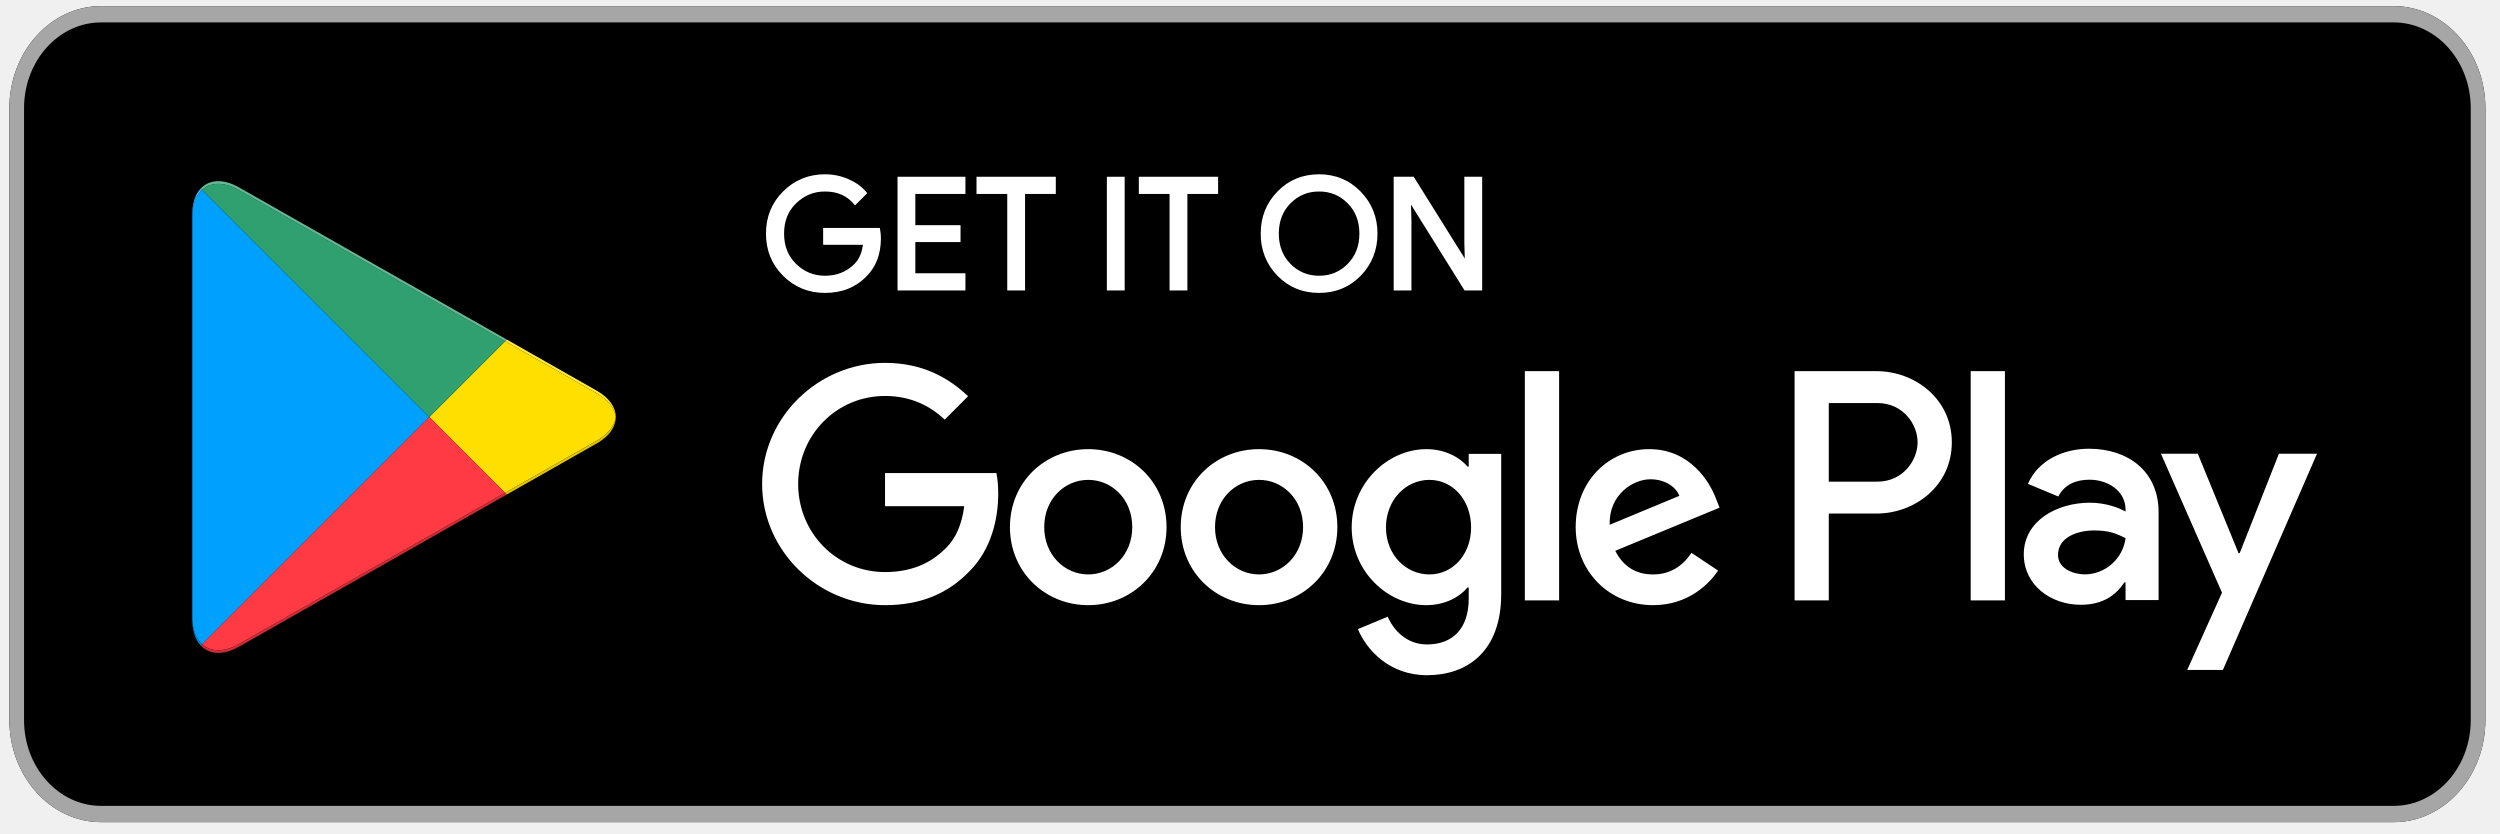
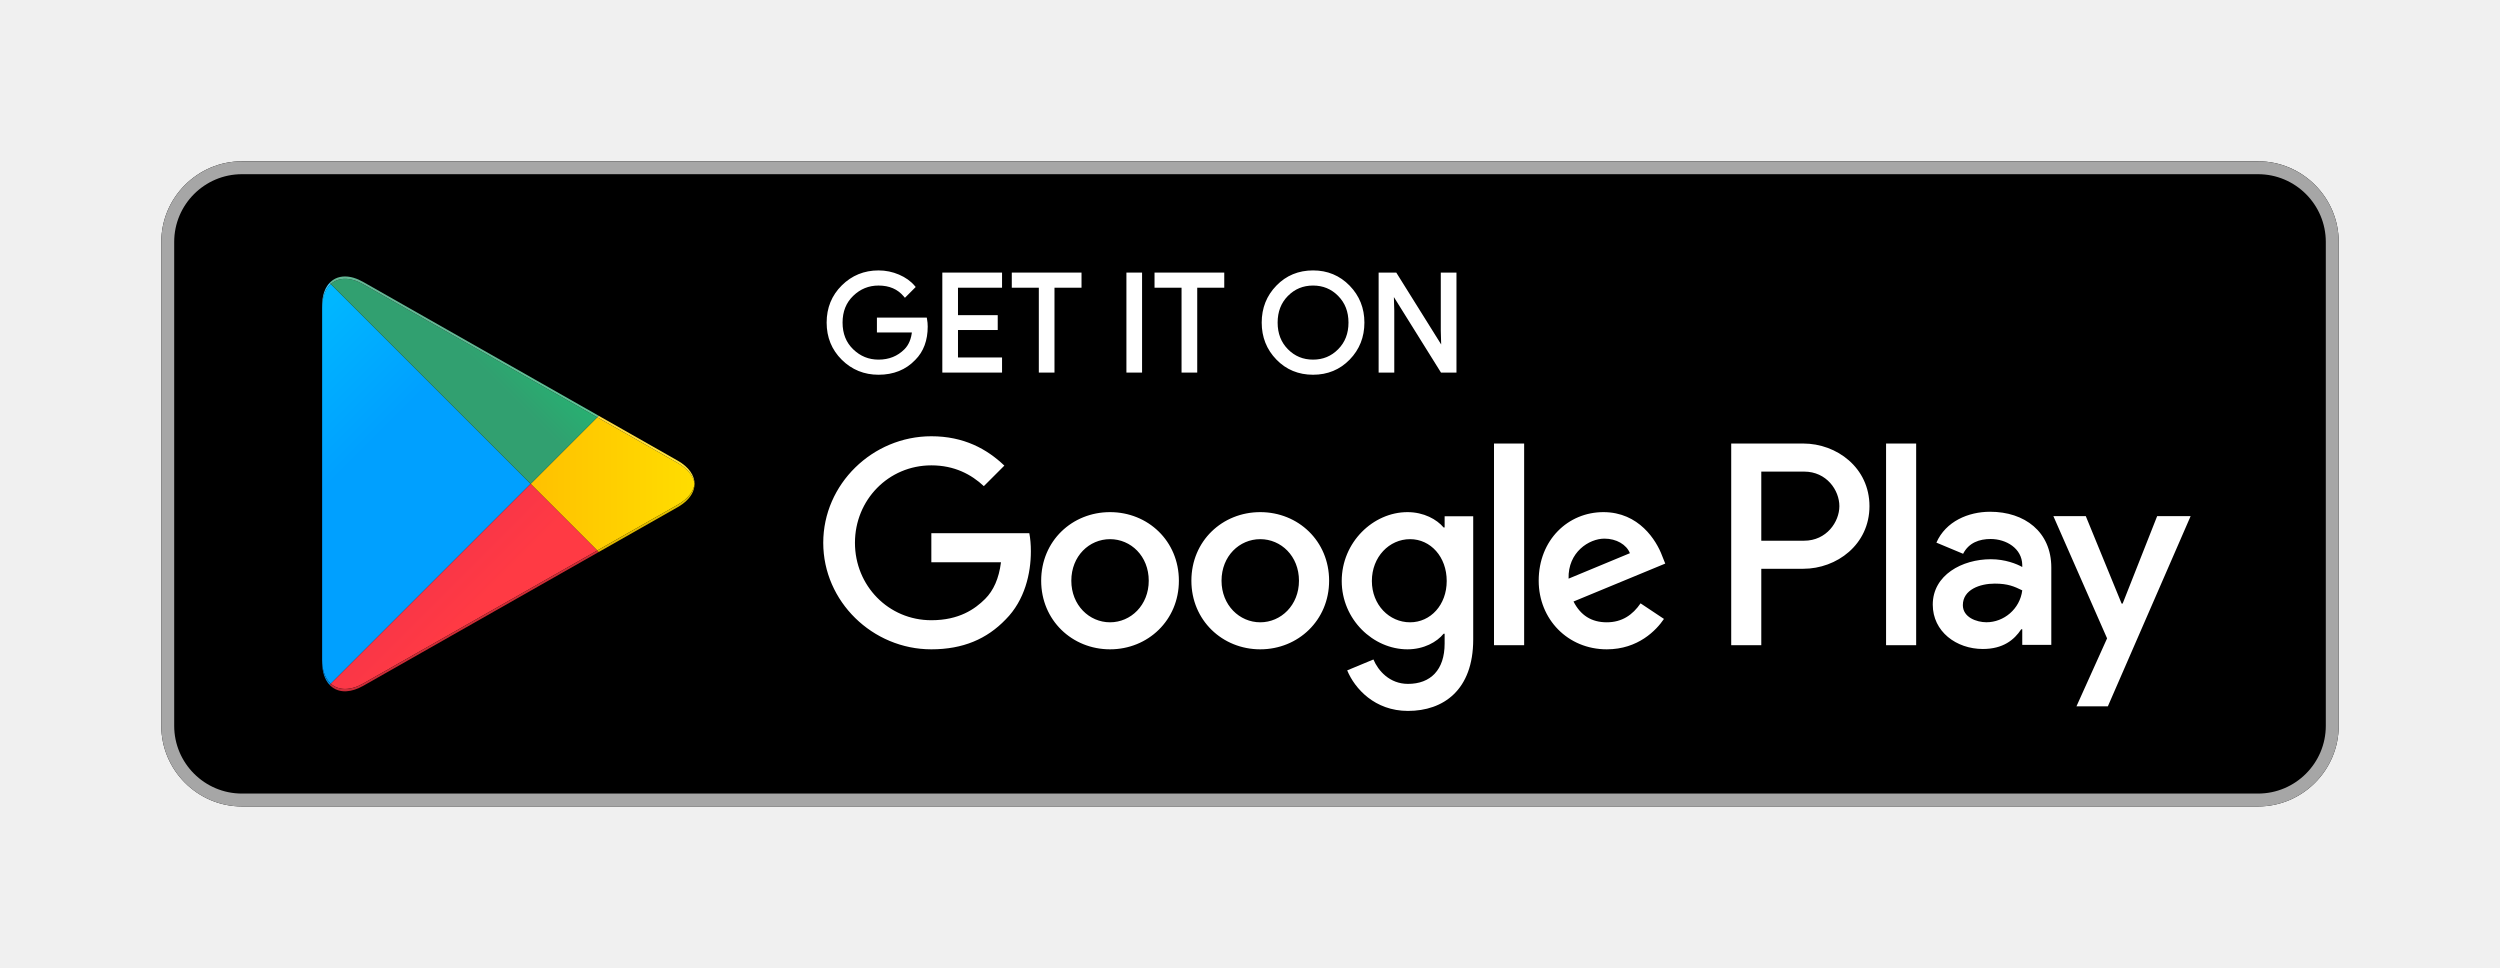
- <svg xmlns="http://www.w3.org/2000/svg" width="100%" height="100%" viewBox="0 0 120 40" version="1.1" xml:space="preserve" style="fill-rule:evenodd;clip-rule:evenodd;stroke-linejoin:round;stroke-miterlimit:2;">
+ <svg xmlns="http://www.w3.org/2000/svg" width="100%" height="100%" viewBox="0 0 155 60" version="1.1" xml:space="preserve" style="fill-rule:evenodd;clip-rule:evenodd;stroke-linejoin:round;stroke-miterlimit:2;">
  <g>
-     <g transform="matrix(1.32054,0,0,1.46891,-19.1358,-9.50023)">
-       <path d="M101.499,33.333L18.165,33.333C16.332,33.333 14.832,31.833 14.832,30L14.832,10C14.832,8.167 16.332,6.667 18.165,6.667L101.499,6.667C103.332,6.667 104.832,8.167 104.832,10L104.832,30C104.832,31.833 103.332,33.333 101.499,33.333Z" style="fill-rule:nonzero;" />
-     </g>
-     <g transform="matrix(1.32054,0,0,1.46891,-19.1358,-9.50023)">
-       <path d="M101.499,6.667L18.165,6.667C16.332,6.667 14.832,8.167 14.832,10L14.832,30.001C14.832,31.833 16.332,33.334 18.165,33.334L101.499,33.334C103.332,33.334 104.832,31.833 104.832,30.001L104.832,10C104.832,8.167 103.332,6.667 101.499,6.667ZM101.499,7.2C103.043,7.2 104.299,8.457 104.299,10L104.299,30.001C104.299,31.544 103.043,32.801 101.499,32.801L18.165,32.801C16.621,32.801 15.365,31.544 15.365,30.001L15.365,10C15.365,8.457 16.621,7.2 18.165,7.2L101.499,7.2Z" style="fill:rgb(166,166,166);fill-rule:nonzero;" />
-     </g>
-     <g transform="matrix(1.32054,0,0,1.32054,-19.1358,-6.39423)">
-       <path d="M46.444,13.496C46.444,14.055 46.279,14.499 45.947,14.831C45.571,15.225 45.081,15.423 44.478,15.423C43.901,15.423 43.409,15.223 43.006,14.823C42.601,14.422 42.4,13.926 42.4,13.333C42.4,12.741 42.601,12.245 43.006,11.845C43.409,11.444 43.901,11.244 44.478,11.244C44.764,11.244 45.039,11.3 45.299,11.412C45.559,11.524 45.768,11.673 45.925,11.859L45.573,12.211C45.308,11.894 44.943,11.736 44.478,11.736C44.057,11.736 43.693,11.884 43.385,12.18C43.078,12.476 42.925,12.861 42.925,13.333C42.925,13.807 43.078,14.191 43.385,14.487C43.693,14.783 44.057,14.931 44.478,14.931C44.925,14.931 45.297,14.783 45.595,14.485C45.789,14.291 45.901,14.021 45.93,13.675L44.478,13.675L44.478,13.194L46.416,13.194C46.435,13.299 46.444,13.399 46.444,13.496Z" style="fill:white;fill-rule:nonzero;" />
-     </g>
-     <g transform="matrix(1.32054,0,0,1.32054,-19.1358,-6.39423)">
-       <path d="M46.511,13.496L46.377,13.496C46.377,14.042 46.217,14.465 45.9,14.784L45.899,14.785L45.899,14.785C45.535,15.166 45.067,15.355 44.478,15.356C43.916,15.355 43.445,15.164 43.053,14.775C42.661,14.386 42.467,13.911 42.467,13.333C42.467,12.756 42.661,12.281 43.053,11.892C43.445,11.503 43.916,11.311 44.478,11.311C44.755,11.311 45.02,11.365 45.273,11.473C45.525,11.582 45.725,11.725 45.873,11.901L45.925,11.859L45.877,11.811L45.526,12.163L45.573,12.211L45.624,12.168C45.347,11.835 44.958,11.668 44.478,11.669C44.041,11.669 43.657,11.825 43.339,12.132C43.018,12.441 42.857,12.847 42.858,13.333C42.857,13.821 43.018,14.227 43.339,14.535C43.657,14.843 44.041,14.999 44.478,14.998C44.939,14.999 45.333,14.842 45.642,14.532C45.849,14.325 45.966,14.037 45.997,13.68L46.003,13.608L44.545,13.608L44.545,13.261L46.416,13.261L46.416,13.194L46.351,13.206C46.369,13.307 46.377,13.403 46.377,13.496L46.511,13.496C46.511,13.395 46.501,13.29 46.481,13.182L46.472,13.127L44.411,13.127L44.411,13.741L45.93,13.741L45.93,13.675L45.864,13.669C45.835,14.004 45.728,14.257 45.548,14.437C45.261,14.723 44.91,14.864 44.478,14.865C44.072,14.864 43.729,14.725 43.432,14.439C43.138,14.155 42.992,13.793 42.991,13.333C42.992,12.875 43.138,12.512 43.432,12.228C43.729,11.943 44.072,11.803 44.478,11.803C44.929,11.803 45.269,11.953 45.522,12.253L45.569,12.309L45.971,11.906L46.015,11.863L45.975,11.816C45.811,11.621 45.593,11.466 45.325,11.351C45.057,11.235 44.773,11.177 44.478,11.177C43.885,11.177 43.373,11.385 42.959,11.797C42.543,12.209 42.333,12.726 42.333,13.333C42.333,13.941 42.543,14.458 42.959,14.87C43.373,15.282 43.885,15.49 44.478,15.489C45.095,15.49 45.607,15.285 45.995,14.877L45.947,14.831L45.995,14.878C46.34,14.533 46.511,14.067 46.511,13.496Z" style="fill:white;fill-rule:nonzero;" />
-     </g>
-     <g transform="matrix(1.32054,0,0,1.32054,-19.1358,-6.39423)">
-       <path d="M49.517,11.825L47.695,11.825L47.695,13.093L49.338,13.093L49.338,13.574L47.695,13.574L47.695,14.842L49.517,14.842L49.517,15.333L47.181,15.333L47.181,11.333L49.517,11.333L49.517,11.825Z" style="fill:white;fill-rule:nonzero;" />
-     </g>
-     <g transform="matrix(1.32054,0,0,1.32054,-19.1358,-6.39423)">
-       <path d="M49.517,11.825L49.517,11.759L47.629,11.759L47.629,13.16L49.271,13.16L49.271,13.507L47.629,13.507L47.629,14.909L49.45,14.909L49.45,15.267L47.248,15.267L47.248,11.4L49.45,11.4L49.45,11.825L49.517,11.825L49.517,11.759L49.517,11.825L49.583,11.825L49.583,11.267L47.115,11.267L47.115,15.4L49.583,15.4L49.583,14.775L47.762,14.775L47.762,13.641L49.405,13.641L49.405,13.027L47.762,13.027L47.762,11.892L49.583,11.892L49.583,11.825L49.517,11.825Z" style="fill:white;fill-rule:nonzero;" />
-     </g>
-     <g transform="matrix(1.32054,0,0,1.32054,-19.1358,-6.39423)">
-       <path d="M51.684,15.333L51.17,15.333L51.17,11.825L50.053,11.825L50.053,11.333L52.801,11.333L52.801,11.825L51.684,11.825L51.684,15.333Z" style="fill:white;fill-rule:nonzero;" />
-     </g>
-     <g transform="matrix(1.32054,0,0,1.32054,-19.1358,-6.39423)">
-       <path d="M51.684,15.333L51.684,15.267L51.237,15.267L51.237,11.759L50.119,11.759L50.119,11.4L52.735,11.4L52.735,11.759L51.617,11.759L51.617,15.333L51.684,15.333L51.684,15.267L51.684,15.333L51.751,15.333L51.751,11.892L52.868,11.892L52.868,11.267L49.986,11.267L49.986,11.892L51.103,11.892L51.103,15.4L51.751,15.4L51.751,15.333L51.684,15.333Z" style="fill:white;fill-rule:nonzero;" />
-     </g>
-     <g transform="matrix(1.32054,0,0,1.32054,-19.1358,-6.39423)">
-       <rect x="54.791" y="11.333" width="0.513" height="4" style="fill:white;" />
-     </g>
-     <g transform="matrix(1.32054,0,0,1.32054,-19.1358,-6.39423)">
-       <path d="M54.791,15.333L54.857,15.333L54.857,11.4L55.237,11.4L55.237,15.267L54.791,15.267L54.791,15.333L54.857,15.333L54.791,15.333L54.791,15.4L55.371,15.4L55.371,11.267L54.724,11.267L54.724,15.4L54.791,15.4L54.791,15.333Z" style="fill:white;fill-rule:nonzero;" />
-     </g>
-     <g transform="matrix(1.32054,0,0,1.32054,-19.1358,-6.39423)">
-       <path d="M57.584,15.333L57.069,15.333L57.069,11.825L55.953,11.825L55.953,11.333L58.701,11.333L58.701,11.825L57.584,11.825L57.584,15.333Z" style="fill:white;fill-rule:nonzero;" />
-     </g>
-     <g transform="matrix(1.32054,0,0,1.32054,-19.1358,-6.39423)">
-       <path d="M57.584,15.333L57.584,15.267L57.136,15.267L57.136,11.759L56.019,11.759L56.019,11.4L58.635,11.4L58.635,11.759L57.517,11.759L57.517,15.333L57.584,15.333L57.584,15.267L57.584,15.333L57.651,15.333L57.651,11.892L58.768,11.892L58.768,11.267L55.886,11.267L55.886,11.892L57.003,11.892L57.003,15.4L57.651,15.4L57.651,15.333L57.584,15.333Z" style="fill:white;fill-rule:nonzero;" />
-     </g>
-     <g transform="matrix(1.32054,0,0,1.32054,-19.1358,-6.39423)">
-       <path d="M61.351,14.482C61.647,14.781 62.009,14.931 62.438,14.931C62.866,14.931 63.229,14.781 63.525,14.482C63.821,14.182 63.969,13.799 63.969,13.333C63.969,12.868 63.821,12.485 63.525,12.185C63.229,11.886 62.866,11.736 62.438,11.736C62.009,11.736 61.647,11.886 61.351,12.185C61.055,12.485 60.907,12.868 60.907,13.333C60.907,13.799 61.055,14.182 61.351,14.482ZM63.905,14.817C63.511,15.221 63.023,15.423 62.438,15.423C61.853,15.423 61.364,15.221 60.972,14.817C60.579,14.413 60.383,13.918 60.383,13.333C60.383,12.749 60.579,12.255 60.972,11.851C61.364,11.446 61.853,11.244 62.438,11.244C63.019,11.244 63.507,11.447 63.902,11.853C64.297,12.259 64.494,12.753 64.494,13.333C64.494,13.918 64.297,14.413 63.905,14.817Z" style="fill:white;fill-rule:nonzero;" />
-     </g>
-     <g transform="matrix(1.32054,0,0,1.32054,-19.1358,-6.39423)">
-       <path d="M61.351,14.482L61.304,14.529C61.611,14.841 61.994,14.999 62.438,14.998C62.882,14.999 63.265,14.841 63.572,14.529C63.881,14.217 64.037,13.813 64.036,13.333C64.037,12.854 63.881,12.451 63.572,12.139C63.265,11.827 62.882,11.669 62.438,11.669C61.994,11.669 61.611,11.827 61.304,12.139C60.995,12.451 60.84,12.854 60.841,13.333C60.84,13.813 60.995,14.217 61.304,14.529L61.351,14.482L61.399,14.435C61.116,14.147 60.975,13.785 60.974,13.333C60.975,12.882 61.116,12.52 61.399,12.232L61.399,12.233C61.684,11.945 62.025,11.803 62.438,11.803C62.851,11.803 63.192,11.945 63.477,12.232L63.477,12.233C63.761,12.52 63.902,12.882 63.903,13.333C63.902,13.785 63.761,14.147 63.477,14.435C63.192,14.723 62.851,14.864 62.438,14.865C62.025,14.864 61.684,14.723 61.399,14.435L61.351,14.482ZM63.953,14.863L63.857,14.77C63.475,15.162 63.007,15.355 62.438,15.356C61.869,15.355 61.401,15.162 61.019,14.77L61.017,14.769L61.019,14.77C60.638,14.377 60.45,13.903 60.449,13.333C60.45,12.764 60.638,12.29 61.019,11.897C61.401,11.505 61.869,11.311 62.438,11.311C63.004,11.311 63.47,11.506 63.854,11.9C64.237,12.295 64.427,12.767 64.427,13.333C64.427,13.903 64.237,14.377 63.857,14.77L63.953,14.863C64.357,14.448 64.561,13.933 64.561,13.333C64.561,12.737 64.356,12.224 63.95,11.807C63.543,11.389 63.035,11.177 62.438,11.177C61.838,11.177 61.327,11.387 60.924,11.804C60.519,12.219 60.315,12.734 60.316,13.333C60.315,13.933 60.519,14.448 60.924,14.863L60.926,14.865L60.924,14.863C61.327,15.28 61.838,15.49 62.438,15.489C63.038,15.49 63.548,15.28 63.953,14.863Z" style="fill:white;fill-rule:nonzero;" />
-     </g>
-     <g transform="matrix(1.32054,0,0,1.32054,-19.1358,-6.39423)">
-       <path d="M65.215,15.333L65.215,11.333L65.841,11.333L67.785,14.445L67.807,14.445L67.785,13.675L67.785,11.333L68.299,11.333L68.299,15.333L67.763,15.333L65.729,12.071L65.707,12.071L65.729,12.842L65.729,15.333L65.215,15.333Z" style="fill:white;fill-rule:nonzero;" />
-     </g>
-     <g transform="matrix(1.32054,0,0,1.32054,-19.1358,-6.39423)">
-       <path d="M65.215,15.333L65.282,15.333L65.282,11.4L65.804,11.4L67.748,14.512L67.875,14.512L67.851,13.673L67.851,11.4L68.233,11.4L68.233,15.267L67.8,15.267L65.766,12.005L65.638,12.005L65.662,12.843L65.662,15.267L65.215,15.267L65.215,15.333L65.282,15.333L65.215,15.333L65.215,15.4L65.795,15.4L65.795,12.841L65.773,12.069L65.707,12.071L65.707,12.138L65.729,12.138L65.729,12.071L65.672,12.107L67.726,15.4L68.366,15.4L68.366,11.267L67.718,11.267L67.718,13.675L67.74,14.447L67.807,14.445L67.807,14.379L67.785,14.379L67.785,14.445L67.841,14.41L65.878,11.267L65.149,11.267L65.149,15.4L65.215,15.4L65.215,15.333Z" style="fill:white;fill-rule:nonzero;" />
-     </g>
-     <g transform="matrix(1.32054,0,0,1.32054,-19.1358,-6.39423)">
-       <path d="M86.123,26.667L87.367,26.667L87.367,18.333L86.123,18.333L86.123,26.667ZM97.327,21.335L95.901,24.948L95.859,24.948L94.379,21.335L93.039,21.335L95.258,26.385L93.993,29.194L95.291,29.194L98.711,21.335L97.327,21.335ZM90.273,25.72C89.865,25.72 89.297,25.517 89.297,25.013C89.297,24.369 90.005,24.123 90.615,24.123C91.163,24.123 91.419,24.241 91.752,24.401C91.655,25.173 90.991,25.72 90.273,25.72ZM90.423,21.153C89.522,21.153 88.589,21.549 88.203,22.429L89.307,22.89C89.543,22.429 89.983,22.279 90.444,22.279C91.087,22.279 91.741,22.665 91.752,23.351L91.752,23.437C91.527,23.308 91.045,23.115 90.455,23.115C89.265,23.115 88.053,23.769 88.053,24.991C88.053,26.106 89.029,26.825 90.122,26.825C90.959,26.825 91.419,26.449 91.709,26.01L91.752,26.01L91.752,26.653L92.953,26.653L92.953,23.458C92.953,21.978 91.849,21.153 90.423,21.153ZM82.735,22.349L80.965,22.349L80.965,19.493L82.735,19.493C83.665,19.493 84.193,20.263 84.193,20.921C84.193,21.567 83.665,22.349 82.735,22.349ZM82.703,18.333L79.722,18.333L79.722,26.667L80.965,26.667L80.965,23.509L82.703,23.509C84.081,23.509 85.437,22.511 85.437,20.921C85.437,19.331 84.081,18.333 82.703,18.333ZM66.448,25.722C65.589,25.722 64.869,25.002 64.869,24.014C64.869,23.015 65.589,22.285 66.448,22.285C67.297,22.285 67.963,23.015 67.963,24.014C67.963,25.002 67.297,25.722 66.448,25.722ZM67.877,21.802L67.834,21.802C67.555,21.469 67.017,21.168 66.341,21.168C64.923,21.168 63.623,22.414 63.623,24.014C63.623,25.604 64.923,26.839 66.341,26.839C67.017,26.839 67.555,26.538 67.834,26.195L67.877,26.195L67.877,26.603C67.877,27.687 67.297,28.267 66.362,28.267C65.6,28.267 65.127,27.719 64.934,27.258L63.849,27.709C64.161,28.461 64.987,29.385 66.362,29.385C67.823,29.385 69.058,28.525 69.058,26.431L69.058,21.34L67.877,21.34L67.877,21.802ZM69.917,26.667L71.163,26.667L71.163,18.333L69.917,18.333L69.917,26.667ZM73,23.917C72.967,22.822 73.849,22.263 74.482,22.263C74.977,22.263 75.395,22.511 75.535,22.865L73,23.917ZM76.867,22.973C76.631,22.339 75.911,21.168 74.439,21.168C72.979,21.168 71.765,22.317 71.765,24.003C71.765,25.593 72.967,26.839 74.579,26.839C75.879,26.839 76.631,26.044 76.942,25.582L75.975,24.938C75.653,25.411 75.213,25.722 74.579,25.722C73.945,25.722 73.494,25.432 73.204,24.863L76.995,23.295L76.867,22.973ZM46.661,22.038L46.661,23.241L49.539,23.241C49.453,23.917 49.228,24.411 48.884,24.755C48.465,25.174 47.81,25.636 46.661,25.636C44.889,25.636 43.503,24.207 43.503,22.435C43.503,20.663 44.889,19.235 46.661,19.235C47.617,19.235 48.315,19.611 48.831,20.094L49.679,19.245C48.959,18.558 48.003,18.032 46.661,18.032C44.233,18.032 42.193,20.008 42.193,22.435C42.193,24.863 44.233,26.839 46.661,26.839C47.971,26.839 48.959,26.409 49.733,25.604C50.527,24.809 50.775,23.692 50.775,22.79C50.775,22.511 50.753,22.253 50.71,22.038L46.661,22.038ZM54.047,25.722C53.187,25.722 52.447,25.013 52.447,24.003C52.447,22.983 53.187,22.285 54.047,22.285C54.906,22.285 55.647,22.983 55.647,24.003C55.647,25.013 54.906,25.722 54.047,25.722ZM54.047,21.168C52.479,21.168 51.201,22.36 51.201,24.003C51.201,25.636 52.479,26.839 54.047,26.839C55.615,26.839 56.893,25.636 56.893,24.003C56.893,22.36 55.615,21.168 54.047,21.168ZM60.255,25.722C59.397,25.722 58.655,25.013 58.655,24.003C58.655,22.983 59.397,22.285 60.255,22.285C61.115,22.285 61.856,22.983 61.856,24.003C61.856,25.013 61.115,25.722 60.255,25.722ZM60.255,21.168C58.687,21.168 57.409,22.36 57.409,24.003C57.409,25.636 58.687,26.839 60.255,26.839C61.824,26.839 63.102,25.636 63.102,24.003C63.102,22.36 61.824,21.168 60.255,21.168Z" style="fill:white;fill-rule:nonzero;" />
-     </g>
-     <g transform="matrix(1.32054,0,0,1.32054,-19.1358,-6.39423)">
-       <path d="M21.838,28.26L21.789,28.213C21.595,28.007 21.48,27.689 21.48,27.276L21.48,27.373L21.48,12.625L21.48,12.727C21.48,12.28 21.614,11.943 21.837,11.741L30.097,20.001L21.838,28.26ZM21.48,12.625C21.48,12.588 21.481,12.552 21.483,12.517C21.481,12.552 21.48,12.588 21.48,12.625ZM21.483,12.515L21.483,12.514L21.483,12.515ZM21.483,12.511L21.483,12.51L21.483,12.511Z" style="fill:url(#_Linear1);" />
-     </g>
-     <g transform="matrix(1.32054,0,0,1.32054,-19.1358,-6.39423)">
-       <path d="M32.85,22.853L32.913,22.817L36.175,20.963C36.486,20.787 36.693,20.573 36.797,20.345C36.693,20.573 36.486,20.787 36.175,20.964L32.913,22.817L32.85,22.853ZM32.851,22.755L30.097,20.001L32.851,17.247L36.175,19.136C36.597,19.375 36.834,19.685 36.873,20.001L36.873,20.002C36.834,20.317 36.597,20.626 36.175,20.866L32.851,22.755Z" style="fill:url(#_Linear2);" />
-     </g>
-     <g transform="matrix(1.32054,0,0,1.32054,-19.1358,-6.39423)">
-       <path d="M22.427,28.575C22.196,28.575 21.995,28.499 21.838,28.358L21.838,28.357C21.995,28.499 22.197,28.575 22.427,28.575C22.447,28.575 22.468,28.574 22.489,28.573C22.468,28.574 22.447,28.575 22.427,28.575ZM22.427,28.477C22.197,28.477 21.995,28.402 21.838,28.26L30.097,20.001L32.851,22.755L23.174,28.253C22.907,28.405 22.653,28.477 22.427,28.477ZM21.836,28.356C21.821,28.343 21.807,28.329 21.793,28.314L21.836,28.356Z" style="fill:url(#_Linear3);" />
-     </g>
-     <g transform="matrix(1.32054,0,0,1.32054,-19.1358,-6.39423)">
-       <path d="M30.097,20.001L21.837,11.741C21.995,11.6 22.195,11.525 22.426,11.525C22.652,11.525 22.906,11.597 23.174,11.749L32.851,17.247L30.097,20.001ZM32.913,17.185L23.174,11.652C22.906,11.499 22.652,11.427 22.426,11.427L22.423,11.427L22.427,11.427C22.653,11.427 22.906,11.499 23.174,11.651L32.913,17.185L32.913,17.185Z" style="fill:url(#_Linear4);" />
-     </g>
-     <g transform="matrix(1.32054,0,0,1.32054,-19.1358,-6.39423)">
-       <path d="M22.489,28.573C22.698,28.561 22.93,28.489 23.174,28.351L32.85,22.853L23.174,28.351C22.93,28.489 22.698,28.561 22.489,28.573ZM21.838,28.358L21.836,28.356C21.837,28.357 21.837,28.357 21.838,28.358ZM21.793,28.314L21.789,28.31C21.79,28.311 21.791,28.313 21.793,28.314Z" style="fill-rule:nonzero;" />
-     </g>
-     <g transform="matrix(1.32054,0,0,1.32054,-19.1358,-6.39423)">
-       <path d="M32.85,22.853L32.913,22.817L32.85,22.853Z" style="fill:url(#_Linear5);" />
-     </g>
-     <g transform="matrix(1.32054,0,0,1.32054,-19.1358,-6.39423)">
-       <path d="M22.427,28.575C22.197,28.575 21.995,28.499 21.838,28.357L21.838,28.358C21.837,28.357 21.837,28.357 21.836,28.356L21.793,28.314C21.791,28.313 21.79,28.311 21.789,28.31L21.838,28.26C21.995,28.402 22.197,28.477 22.427,28.477C22.653,28.477 22.907,28.405 23.174,28.253L32.851,22.755L32.913,22.817L32.85,22.853L23.174,28.351C22.93,28.489 22.698,28.561 22.489,28.573C22.468,28.574 22.447,28.575 22.427,28.575Z" style="fill:url(#_Linear6);" />
-     </g>
-     <g transform="matrix(1.32054,0,0,1.32054,-19.1358,-6.39423)">
-       <path d="M21.789,28.31C21.595,28.105 21.48,27.786 21.48,27.373L21.48,27.373C21.48,27.786 21.595,28.105 21.789,28.309L21.789,28.31Z" style="fill-rule:nonzero;" />
-     </g>
-     <g transform="matrix(1.32054,0,0,1.32054,-19.1358,-6.39423)">
-       <path d="M21.789,28.309C21.595,28.105 21.48,27.786 21.48,27.373L21.48,27.276C21.48,27.689 21.595,28.007 21.789,28.213L21.838,28.26L21.789,28.309Z" style="fill:url(#_Linear7);" />
-     </g>
-     <g transform="matrix(1.32054,0,0,1.32054,-19.1358,-6.39423)">
-       <path d="M21.789,28.31L21.789,28.309L21.838,28.26L21.789,28.31Z" style="fill:url(#_Linear8);" />
-     </g>
-     <g transform="matrix(1.32054,0,0,1.32054,-19.1358,-6.39423)">
-       <path d="M36.797,20.345C36.848,20.233 36.873,20.117 36.873,20.002C36.873,20.001 36.874,20.001 36.874,20.001C36.874,20.117 36.848,20.233 36.797,20.345Z" style="fill-rule:nonzero;" />
-     </g>
-     <g transform="matrix(1.32054,0,0,1.32054,-19.1358,-6.39423)">
-       <path d="M32.913,22.817L32.851,22.755L36.175,20.866C36.597,20.626 36.834,20.317 36.873,20.002C36.873,20.117 36.848,20.233 36.797,20.345C36.693,20.573 36.486,20.787 36.175,20.963L32.913,22.817Z" style="fill:url(#_Linear9);" />
-     </g>
-     <g transform="matrix(1.32054,0,0,1.32054,-19.1358,-6.39423)">
-       <path d="M36.874,20.001L36.873,20.001C36.873,19.652 36.641,19.303 36.175,19.039L32.913,17.185L32.913,17.185L36.175,19.039C36.641,19.303 36.874,19.652 36.874,20.001Z" style="fill:rgb(64,64,64);fill-rule:nonzero;" />
-     </g>
-     <g transform="matrix(1.32054,0,0,1.32054,-19.1358,-6.39423)">
-       <path d="M36.873,20.001C36.834,19.685 36.597,19.375 36.175,19.136L32.851,17.247L32.913,17.185L36.175,19.039C36.641,19.303 36.873,19.652 36.873,20.001Z" style="fill:url(#_Linear10);" />
-     </g>
-     <g transform="matrix(1.32054,0,0,1.32054,-19.1358,-6.39423)">
-       <path d="M21.48,12.625L21.48,12.625L21.48,12.625ZM21.483,12.517C21.483,12.517 21.483,12.516 21.483,12.515C21.483,12.516 21.483,12.517 21.483,12.517ZM21.483,12.514L21.483,12.511L21.483,12.514ZM21.483,12.51C21.522,11.825 21.894,11.43 22.421,11.427C22.193,11.429 21.994,11.503 21.838,11.644L21.836,11.646C21.82,11.661 21.804,11.676 21.789,11.692C21.614,11.877 21.503,12.155 21.483,12.51Z" style="fill:rgb(64,64,64);fill-rule:nonzero;" />
-     </g>
-     <g transform="matrix(1.32054,0,0,1.32054,-19.1358,-6.39423)">
-       <path d="M21.48,12.727L21.48,12.625C21.48,12.588 21.481,12.552 21.483,12.517C21.483,12.517 21.483,12.516 21.483,12.515L21.483,12.51C21.503,12.155 21.614,11.877 21.789,11.692L21.837,11.741C21.614,11.943 21.48,12.28 21.48,12.727ZM21.836,11.646L21.838,11.644C21.837,11.645 21.837,11.645 21.836,11.646Z" style="fill:url(#_Linear11);" />
-     </g>
-     <g transform="matrix(1.32054,0,0,1.32054,-19.1358,-6.39423)">
-       <path d="M22.421,11.427L22.423,11.427L22.421,11.427Z" style="fill:rgb(64,64,64);fill-rule:nonzero;" />
-     </g>
-     <g transform="matrix(1.32054,0,0,1.32054,-19.1358,-6.39423)">
-       <path d="M32.851,17.247L23.174,11.749C22.906,11.597 22.652,11.525 22.426,11.525C22.195,11.525 21.995,11.6 21.837,11.741L21.789,11.692C21.804,11.676 21.82,11.661 21.836,11.646C21.837,11.645 21.837,11.645 21.838,11.644C21.994,11.503 22.193,11.429 22.421,11.427L22.426,11.427C22.652,11.427 22.906,11.499 23.174,11.652L32.913,17.185L32.851,17.247Z" style="fill:url(#_Linear12);" />
-     </g>
+     <path d="M140,50L15,50C12.25,50 10,47.75 10,45L10,15C10,12.25 12.25,10 15,10L140,10C142.75,10 145,12.25 145,15L145,45C145,47.75 142.75,50 140,50Z" style="fill-rule:nonzero;" />
+     <path d="M140,10.001L15,10.001C12.25,10.001 10,12.251 10,15L10,45.001C10,47.75 12.25,50.001 15,50.001L140,50.001C142.75,50.001 145,47.75 145,45.001L145,15C145,12.251 142.75,10.001 140,10.001ZM140,10.8C142.316,10.8 144.2,12.685 144.2,15L144.2,45.001C144.2,47.316 142.316,49.201 140,49.201L15,49.201C12.684,49.201 10.8,47.316 10.8,45.001L10.8,15C10.8,12.685 12.684,10.8 15,10.8L140,10.8Z" style="fill:rgb(166,166,166);fill-rule:nonzero;" />
+     <path d="M57.418,20.244C57.418,21.082 57.17,21.749 56.673,22.247C56.108,22.838 55.373,23.134 54.469,23.134C53.603,23.134 52.866,22.834 52.261,22.234C51.654,21.633 51.352,20.889 51.352,20C51.352,19.112 51.654,18.368 52.261,17.767C52.866,17.166 53.603,16.866 54.469,16.866C54.898,16.866 55.31,16.95 55.7,17.118C56.091,17.286 56.404,17.509 56.639,17.788L56.111,18.316C55.714,17.841 55.167,17.604 54.469,17.604C53.837,17.604 53.291,17.826 52.83,18.27C52.369,18.714 52.139,19.291 52.139,20C52.139,20.71 52.369,21.287 52.83,21.731C53.291,22.175 53.837,22.397 54.469,22.397C55.139,22.397 55.697,22.174 56.145,21.727C56.435,21.436 56.603,21.031 56.647,20.512L54.469,20.512L54.469,19.791L57.376,19.791C57.404,19.948 57.418,20.098 57.418,20.244Z" style="fill:white;fill-rule:nonzero;" />
+     <path d="M57.518,20.244L57.318,20.244C57.317,21.063 57.078,21.698 56.602,22.176L56.601,22.177L56.601,22.178C56.054,22.749 55.352,23.033 54.469,23.034C53.626,23.033 52.92,22.746 52.331,22.163C51.743,21.579 51.453,20.866 51.452,20C51.453,19.134 51.743,18.422 52.331,17.838C52.92,17.255 53.626,16.967 54.469,16.966C54.885,16.966 55.282,17.047 55.661,17.21C56.04,17.373 56.339,17.587 56.562,17.852L56.639,17.788L56.568,17.717L56.041,18.245L56.111,18.316L56.188,18.252C55.772,17.753 55.189,17.502 54.469,17.504C53.813,17.503 53.237,17.737 52.761,18.198C52.279,18.661 52.038,19.27 52.039,20C52.038,20.731 52.279,21.34 52.761,21.803C53.237,22.264 53.813,22.498 54.469,22.497C55.161,22.498 55.751,22.263 56.215,21.798C56.525,21.487 56.701,21.056 56.747,20.52L56.757,20.412L54.569,20.412L54.569,19.891L57.376,19.891L57.376,19.791L57.278,19.809C57.305,19.96 57.318,20.104 57.318,20.244L57.518,20.244C57.518,20.092 57.504,19.935 57.474,19.773L57.46,19.691L54.369,19.691L54.369,20.612L56.647,20.612L56.647,20.512L56.548,20.503C56.504,21.006 56.344,21.385 56.074,21.656C55.644,22.084 55.117,22.296 54.469,22.297C53.86,22.296 53.345,22.087 52.9,21.659C52.459,21.233 52.24,20.689 52.239,20C52.24,19.312 52.459,18.768 52.9,18.342C53.345,17.914 53.86,17.705 54.469,17.704C55.145,17.705 55.655,17.929 56.035,18.38L56.105,18.464L56.709,17.859L56.774,17.794L56.715,17.724C56.469,17.431 56.142,17.199 55.74,17.026C55.337,16.853 54.911,16.766 54.469,16.766C53.579,16.765 52.812,17.078 52.19,17.696C51.566,18.313 51.251,19.089 51.252,20C51.251,20.911 51.566,21.687 52.19,22.305C52.812,22.923 53.58,23.235 54.469,23.234C55.394,23.235 56.163,22.928 56.745,22.316L56.673,22.247L56.744,22.317C57.262,21.8 57.519,21.1 57.518,20.244Z" style="fill:white;fill-rule:nonzero;" />
+     <path d="M62.027,17.738L59.295,17.738L59.295,19.64L61.759,19.64L61.759,20.361L59.295,20.361L59.295,22.263L62.027,22.263L62.027,23L58.524,23L58.524,17L62.027,17L62.027,17.738Z" style="fill:white;fill-rule:nonzero;" />
+     <path d="M62.027,17.738L62.027,17.638L59.195,17.638L59.195,19.74L61.659,19.74L61.659,20.261L59.195,20.261L59.195,22.363L61.927,22.363L61.927,22.9L58.624,22.9L58.624,17.1L61.927,17.1L61.927,17.738L62.027,17.738L62.027,17.638L62.027,17.738L62.127,17.738L62.127,16.9L58.424,16.9L58.424,23.1L62.127,23.1L62.127,22.163L59.395,22.163L59.395,20.461L61.859,20.461L61.859,19.54L59.395,19.54L59.395,17.838L62.127,17.838L62.127,17.738L62.027,17.738Z" style="fill:white;fill-rule:nonzero;" />
+     <path d="M65.278,23L64.507,23L64.507,17.738L62.831,17.738L62.831,17L66.954,17L66.954,17.738L65.278,17.738L65.278,23Z" style="fill:white;fill-rule:nonzero;" />
+     <path d="M65.278,23L65.278,22.9L64.607,22.9L64.607,17.638L62.931,17.638L62.931,17.1L66.854,17.1L66.854,17.638L65.178,17.638L65.178,23L65.278,23L65.278,22.9L65.278,23L65.378,23L65.378,17.838L67.054,17.838L67.054,16.9L62.731,16.9L62.731,17.838L64.407,17.838L64.407,23.1L65.378,23.1L65.378,23L65.278,23Z" style="fill:white;fill-rule:nonzero;" />
+     <rect x="69.938" y="17" width="0.77" height="6" style="fill:white;fill-rule:nonzero;" />
+     <path d="M69.938,23L70.038,23L70.038,17.1L70.608,17.1L70.608,22.9L69.938,22.9L69.938,23L70.038,23L69.938,23L69.938,23.1L70.808,23.1L70.808,16.9L69.838,16.9L69.838,23.1L69.938,23.1L69.938,23Z" style="fill:white;fill-rule:nonzero;" />
+     <path d="M74.128,23L73.356,23L73.356,17.738L71.681,17.738L71.681,17L75.804,17L75.804,17.738L74.128,17.738L74.128,23Z" style="fill:white;fill-rule:nonzero;" />
+     <path d="M74.128,23L74.128,22.9L73.456,22.9L73.456,17.638L71.781,17.638L71.781,17.1L75.704,17.1L75.704,17.638L74.028,17.638L74.028,23L74.128,23L74.128,22.9L74.128,23L74.228,23L74.228,17.838L75.904,17.838L75.904,16.9L71.581,16.9L71.581,17.838L73.256,17.838L73.256,23.1L74.228,23.1L74.228,23L74.128,23Z" style="fill:white;fill-rule:nonzero;" />
+     <path d="M79.779,21.723C80.223,22.172 80.766,22.397 81.409,22.397C82.051,22.397 82.595,22.172 83.039,21.723C83.483,21.273 83.706,20.699 83.706,20C83.706,19.302 83.483,18.728 83.039,18.278C82.595,17.829 82.051,17.604 81.409,17.604C80.766,17.604 80.223,17.829 79.779,18.278C79.335,18.728 79.113,19.302 79.113,20C79.113,20.699 79.335,21.273 79.779,21.723ZM83.609,22.225C83.019,22.832 82.286,23.134 81.409,23.134C80.532,23.134 79.798,22.832 79.21,22.225C78.62,21.619 78.326,20.877 78.326,20C78.326,19.123 78.62,18.382 79.21,17.776C79.798,17.169 80.532,16.866 81.409,16.866C82.281,16.866 83.012,17.171 83.605,17.78C84.197,18.389 84.493,19.129 84.493,20C84.493,20.877 84.198,21.619 83.609,22.225Z" style="fill:white;fill-rule:nonzero;" />
+     <path d="M79.779,21.723L79.708,21.793C80.168,22.261 80.743,22.498 81.409,22.497C82.075,22.498 82.65,22.261 83.11,21.793C83.573,21.325 83.807,20.72 83.806,20C83.807,19.281 83.573,18.676 83.11,18.208C82.65,17.74 82.075,17.503 81.409,17.504C80.743,17.503 80.168,17.74 79.708,18.208C79.245,18.676 79.012,19.281 79.013,20C79.012,20.72 79.245,21.325 79.708,21.793L79.779,21.723L79.85,21.652C79.426,21.221 79.214,20.678 79.213,20C79.214,19.323 79.426,18.78 79.85,18.348L79.85,18.349C80.278,17.917 80.789,17.705 81.409,17.704C82.028,17.705 82.54,17.917 82.967,18.348L82.967,18.349C83.393,18.78 83.605,19.323 83.606,20C83.605,20.678 83.393,21.221 82.967,21.652C82.54,22.084 82.028,22.296 81.409,22.297C80.789,22.296 80.278,22.084 79.85,21.652L79.779,21.723ZM83.681,22.295L83.537,22.155C82.964,22.743 82.263,23.033 81.409,23.034C80.555,23.033 79.853,22.743 79.281,22.155L79.278,22.153L79.281,22.155C78.709,21.566 78.427,20.855 78.426,20C78.427,19.146 78.709,18.435 79.281,17.846C79.853,17.258 80.555,16.967 81.409,16.966C82.258,16.967 82.957,17.259 83.533,17.85C84.108,18.442 84.392,19.151 84.393,20C84.392,20.855 84.108,21.566 83.537,22.155L83.681,22.295C84.287,21.672 84.594,20.9 84.593,20C84.594,19.106 84.286,18.336 83.677,17.71C83.067,17.083 82.304,16.765 81.409,16.766C80.509,16.765 79.743,17.081 79.138,17.706C78.53,18.329 78.225,19.101 78.226,20C78.225,20.9 78.53,21.672 79.138,22.295L79.141,22.298L79.138,22.295C79.743,22.92 80.509,23.235 81.409,23.234C82.309,23.235 83.074,22.92 83.681,22.295Z" style="fill:white;fill-rule:nonzero;" />
+     <path d="M85.575,23L85.575,17L86.513,17L89.429,21.668L89.462,21.668L89.429,20.512L89.429,17L90.201,17L90.201,23L89.396,23L86.345,18.107L86.312,18.107L86.345,19.263L86.345,23L85.575,23Z" style="fill:white;fill-rule:nonzero;" />
+     <path d="M85.575,23L85.675,23L85.675,17.1L86.458,17.1L89.374,21.768L89.565,21.768L89.529,20.51L89.529,17.1L90.101,17.1L90.101,22.9L89.452,22.9L86.401,18.007L86.209,18.007L86.245,19.265L86.245,22.9L85.575,22.9L85.575,23L85.675,23L85.575,23L85.575,23.1L86.445,23.1L86.445,19.262L86.412,18.104L86.312,18.107L86.312,18.207L86.345,18.207L86.345,18.107L86.26,18.16L89.341,23.1L90.301,23.1L90.301,16.9L89.329,16.9L89.329,20.513L89.362,21.671L89.462,21.668L89.462,21.568L89.429,21.568L89.429,21.668L89.514,21.615L86.569,16.9L85.475,16.9L85.475,23.1L85.575,23.1L85.575,23Z" style="fill:white;fill-rule:nonzero;" />
+     <path d="M116.936,40.001L118.802,40.001L118.802,27.499L116.936,27.499L116.936,40.001ZM133.743,32.002L131.604,37.422L131.54,37.422L129.32,32.002L127.31,32.002L130.639,39.578L128.741,43.791L130.688,43.791L135.818,32.002L133.743,32.002ZM123.161,38.58C122.549,38.58 121.697,38.275 121.697,37.519C121.697,36.554 122.759,36.184 123.675,36.184C124.496,36.184 124.881,36.361 125.38,36.602C125.235,37.76 124.238,38.58 123.161,38.58ZM123.386,31.729C122.035,31.729 120.636,32.324 120.057,33.643L121.713,34.335C122.067,33.643 122.726,33.418 123.418,33.418C124.383,33.418 125.364,33.997 125.38,35.026L125.38,35.155C125.042,34.962 124.319,34.672 123.434,34.672C121.649,34.672 119.831,35.653 119.831,37.487C119.831,39.159 121.295,40.237 122.935,40.237C124.19,40.237 124.881,39.674 125.316,39.015L125.38,39.015L125.38,39.98L127.181,39.98L127.181,35.187C127.181,32.967 125.525,31.729 123.386,31.729ZM111.854,33.524L109.2,33.524L109.2,29.239L111.854,29.239C113.249,29.239 114.041,30.394 114.041,31.382C114.041,32.351 113.249,33.524 111.854,33.524ZM111.806,27.499L107.335,27.499L107.335,40.001L109.2,40.001L109.2,35.264L111.806,35.264C113.874,35.264 115.907,33.767 115.907,31.382C115.907,28.996 113.874,27.499 111.806,27.499ZM87.424,38.583C86.136,38.583 85.056,37.503 85.056,36.021C85.056,34.523 86.136,33.428 87.424,33.428C88.697,33.428 89.696,34.523 89.696,36.021C89.696,37.503 88.697,38.583 87.424,38.583ZM89.567,32.703L89.503,32.703C89.084,32.203 88.278,31.752 87.263,31.752C85.137,31.752 83.187,33.621 83.187,36.021C83.187,38.406 85.137,40.258 87.263,40.258C88.278,40.258 89.084,39.807 89.503,39.292L89.567,39.292L89.567,39.904C89.567,41.531 88.697,42.401 87.295,42.401C86.152,42.401 85.443,41.579 85.153,40.887L83.526,41.563C83.993,42.691 85.233,44.077 87.295,44.077C89.487,44.077 91.339,42.788 91.339,39.646L91.339,32.01L89.567,32.01L89.567,32.703ZM92.628,40.001L94.497,40.001L94.497,27.499L92.628,27.499L92.628,40.001ZM97.252,35.876C97.203,34.233 98.525,33.395 99.475,33.395C100.217,33.395 100.845,33.766 101.054,34.298L97.252,35.876ZM103.052,34.459C102.698,33.508 101.618,31.752 99.411,31.752C97.22,31.752 95.399,33.476 95.399,36.005C95.399,38.39 97.203,40.258 99.62,40.258C101.57,40.258 102.698,39.066 103.165,38.373L101.715,37.407C101.232,38.116 100.571,38.583 99.62,38.583C98.669,38.583 97.993,38.148 97.558,37.294L103.245,34.942L103.052,34.459ZM57.743,33.057L57.743,34.861L62.061,34.861C61.932,35.876 61.594,36.617 61.078,37.133C60.45,37.761 59.467,38.454 57.743,38.454C55.085,38.454 53.007,36.311 53.007,33.653C53.007,30.995 55.085,28.852 57.743,28.852C59.177,28.852 60.224,29.416 60.998,30.141L62.27,28.868C61.191,27.837 59.757,27.048 57.743,27.048C54.102,27.048 51.041,30.012 51.041,33.653C51.041,37.294 54.102,40.258 57.743,40.258C59.709,40.258 61.191,39.614 62.351,38.406C63.543,37.213 63.914,35.538 63.914,34.185C63.914,33.766 63.881,33.379 63.817,33.057L57.743,33.057ZM68.822,38.583C67.533,38.583 66.422,37.52 66.422,36.005C66.422,34.475 67.533,33.428 68.822,33.428C70.111,33.428 71.222,34.475 71.222,36.005C71.222,37.52 70.111,38.583 68.822,38.583ZM68.822,31.752C66.47,31.752 64.553,33.54 64.553,36.005C64.553,38.454 66.47,40.258 68.822,40.258C71.174,40.258 73.091,38.454 73.091,36.005C73.091,33.54 71.174,31.752 68.822,31.752ZM78.135,38.583C76.847,38.583 75.735,37.52 75.735,36.005C75.735,34.475 76.847,33.428 78.135,33.428C79.424,33.428 80.536,34.475 80.536,36.005C80.536,37.52 79.424,38.583 78.135,38.583ZM78.135,31.752C75.783,31.752 73.866,33.54 73.866,36.005C73.866,38.454 75.783,40.258 78.135,40.258C80.488,40.258 82.405,38.454 82.405,36.005C82.405,33.54 80.488,31.752 78.135,31.752Z" style="fill:white;fill-rule:nonzero;" />
+     <path d="M20.509,42.39L20.435,42.319C20.144,42.011 19.972,41.533 19.972,40.914L19.972,41.059L19.972,18.938L19.972,19.09C19.972,18.42 20.173,17.914 20.508,17.612L32.898,30.001L20.509,42.39ZM19.972,18.937C19.972,18.882 19.974,18.828 19.976,18.776C19.974,18.828 19.972,18.882 19.972,18.937ZM19.977,18.773L19.977,18.771L19.977,18.773ZM19.977,18.766L19.977,18.765L19.977,18.766Z" style="fill:url(#_Linear1);" />
+     <path d="M37.027,34.279L37.121,34.225L42.014,31.445C42.481,31.18 42.792,30.859 42.947,30.518C42.792,30.859 42.481,31.18 42.014,31.446L37.121,34.226L37.027,34.279ZM37.028,34.132L32.898,30.001L37.028,25.871L42.014,28.704C42.648,29.063 43.003,29.527 43.062,30.001L43.062,30.003C43.003,30.475 42.648,30.939 42.014,31.299L37.028,34.132Z" style="fill:url(#_Linear2);" />
+     <path d="M21.392,42.862C21.046,42.862 20.745,42.749 20.509,42.537L20.509,42.536C20.745,42.749 21.047,42.862 21.393,42.862C21.423,42.862 21.454,42.861 21.485,42.859C21.454,42.861 21.423,42.862 21.392,42.862ZM21.393,42.715C21.047,42.716 20.745,42.603 20.509,42.39L32.898,30.001L37.028,34.132L22.513,42.38C22.112,42.608 21.731,42.715 21.393,42.715ZM20.506,42.534C20.484,42.514 20.462,42.493 20.441,42.471L20.506,42.534Z" style="fill:url(#_Linear3);" />
+     <path d="M32.898,30.001L20.508,17.612C20.744,17.4 21.045,17.287 21.391,17.287C21.73,17.287 22.111,17.395 22.513,17.624L37.028,25.871L32.898,30.001ZM37.121,25.778L22.513,17.478C22.111,17.249 21.73,17.141 21.391,17.141L21.387,17.141L21.392,17.141C21.731,17.141 22.111,17.249 22.513,17.477L37.121,25.777L37.121,25.778Z" style="fill:url(#_Linear4);" />
+     <path d="M21.485,42.859C21.799,42.841 22.147,42.733 22.513,42.526L37.027,34.279L22.513,42.526C22.147,42.734 21.799,42.842 21.485,42.859ZM20.509,42.537L20.506,42.534C20.507,42.535 20.508,42.536 20.509,42.537ZM20.441,42.471L20.435,42.465C20.437,42.467 20.439,42.469 20.441,42.471Z" style="fill-rule:nonzero;" />
+     <path d="M37.027,34.279L37.121,34.225L37.027,34.279Z" style="fill:url(#_Linear5);" />
+     <path d="M21.393,42.862C21.047,42.862 20.745,42.749 20.509,42.536L20.509,42.537C20.508,42.536 20.507,42.535 20.506,42.534L20.441,42.471C20.439,42.469 20.437,42.467 20.435,42.465L20.509,42.39C20.745,42.603 21.047,42.716 21.393,42.715C21.731,42.715 22.112,42.608 22.513,42.38L37.028,34.132L37.121,34.225L37.027,34.279L22.513,42.526C22.147,42.733 21.799,42.841 21.485,42.859C21.454,42.861 21.423,42.862 21.393,42.862Z" style="fill:url(#_Linear6);" />
+     <path d="M20.435,42.465C20.144,42.157 19.972,41.679 19.972,41.06L19.972,41.059C19.972,41.679 20.144,42.157 20.435,42.464L20.435,42.465Z" style="fill-rule:nonzero;" />
+     <path d="M20.435,42.464C20.144,42.157 19.972,41.679 19.972,41.059L19.972,40.914C19.972,41.533 20.144,42.011 20.435,42.319L20.509,42.39L20.435,42.464Z" style="fill:url(#_Linear7);" />
+     <path d="M20.435,42.465L20.435,42.464L20.509,42.39L20.435,42.465Z" style="fill:url(#_Linear8);" />
+     <path d="M42.947,30.518C43.024,30.35 43.062,30.176 43.062,30.003C43.062,30.002 43.063,30.002 43.063,30.002C43.063,30.176 43.024,30.349 42.947,30.518Z" style="fill-rule:nonzero;" />
+     <path d="M37.121,34.225L37.028,34.132L42.014,31.299C42.648,30.939 43.003,30.475 43.062,30.003C43.062,30.176 43.024,30.35 42.947,30.518C42.792,30.859 42.481,31.18 42.014,31.445L37.121,34.225Z" style="fill:url(#_Linear9);" />
+     <path d="M43.063,30.001L43.062,30.001C43.062,29.478 42.713,28.955 42.014,28.558L37.121,25.778L37.121,25.777L42.014,28.558C42.713,28.955 43.063,29.478 43.063,30.001Z" style="fill:rgb(64,64,64);fill-rule:nonzero;" />
+     <path d="M43.062,30.001C43.003,29.527 42.648,29.063 42.014,28.704L37.028,25.871L37.121,25.778L42.014,28.558C42.713,28.955 43.062,29.478 43.062,30.001Z" style="fill:url(#_Linear10);" />
+     <path d="M19.972,18.938L19.972,18.937L19.972,18.938ZM19.976,18.776C19.977,18.775 19.977,18.774 19.977,18.773C19.977,18.774 19.977,18.775 19.976,18.776ZM19.977,18.771L19.977,18.766L19.977,18.771ZM19.977,18.765C20.035,17.738 20.593,17.145 21.383,17.141C21.041,17.143 20.743,17.255 20.509,17.466L20.506,17.469C20.482,17.491 20.458,17.514 20.435,17.538C20.173,17.816 20.007,18.232 19.977,18.765Z" style="fill:rgb(64,64,64);fill-rule:nonzero;" />
+     <path d="M19.972,19.09L19.972,18.937C19.972,18.882 19.974,18.828 19.976,18.776C19.977,18.775 19.977,18.774 19.977,18.773L19.977,18.765C20.007,18.232 20.173,17.816 20.435,17.538L20.508,17.612C20.173,17.914 19.972,18.42 19.972,19.09ZM20.506,17.469L20.509,17.466C20.508,17.467 20.507,17.468 20.506,17.469Z" style="fill:url(#_Linear11);" />
+     <path d="M21.383,17.141L21.387,17.141L21.383,17.141Z" style="fill:rgb(64,64,64);fill-rule:nonzero;" />
+     <path d="M37.028,25.871L22.513,17.624C22.111,17.395 21.73,17.287 21.391,17.287C21.045,17.287 20.744,17.4 20.508,17.612L20.435,17.538C20.458,17.514 20.482,17.491 20.506,17.469C20.507,17.468 20.508,17.467 20.509,17.466C20.743,17.255 21.041,17.143 21.383,17.141L21.391,17.141C21.73,17.141 22.111,17.249 22.513,17.478L37.121,25.778L37.028,25.871Z" style="fill:url(#_Linear12);" />
  </g>
  <defs>
-     <linearGradient id="_Linear1" x1="0" y1="0" x2="1" y2="0" gradientUnits="userSpaceOnUse" gradientTransform="matrix(-11.1883,-11.1883,11.1883,-11.1883,-115.835,-124.562)">
+     <linearGradient id="_Linear1" x1="0" y1="0" x2="1" y2="0" gradientUnits="userSpaceOnUse" gradientTransform="matrix(-16.7825,-16.7825,-16.7825,16.7825,31.7998,18.7097)">
      <stop offset="0" style="stop-color:rgb(0,160,255);stop-opacity:1" />
      <stop offset="1" style="stop-color:rgb(0,226,255);stop-opacity:1" />
    </linearGradient>
-     <linearGradient id="_Linear2" x1="0" y1="0" x2="1" y2="0" gradientUnits="userSpaceOnUse" gradientTransform="matrix(-16.1313,1.44848e-09,-1.44848e-09,-16.1313,-168.354,20.0009)">
+     <linearGradient id="_Linear2" x1="0" y1="0" x2="1" y2="0" gradientUnits="userSpaceOnUse" gradientTransform="matrix(-24.197,2.17272e-09,2.17272e-09,24.197,43.8344,30.0014)">
      <stop offset="0" style="stop-color:rgb(255,223,0);stop-opacity:1" />
      <stop offset="1" style="stop-color:rgb(255,156,0);stop-opacity:1" />
    </linearGradient>
-     <linearGradient id="_Linear3" x1="0" y1="0" x2="1" y2="0" gradientUnits="userSpaceOnUse" gradientTransform="matrix(-15.1722,-15.1722,15.1722,-15.1722,-162.612,-164.299)">
+     <linearGradient id="_Linear3" x1="0" y1="0" x2="1" y2="0" gradientUnits="userSpaceOnUse" gradientTransform="matrix(-22.7583,-22.7583,-22.7583,22.7583,34.827,32.2961)">
      <stop offset="0" style="stop-color:rgb(255,58,68);stop-opacity:1" />
      <stop offset="1" style="stop-color:rgb(195,17,98);stop-opacity:1" />
    </linearGradient>
-     <linearGradient id="_Linear4" x1="0" y1="0" x2="1" y2="0" gradientUnits="userSpaceOnUse" gradientTransform="matrix(6.775,-6.775,6.775,6.775,94.5121,-76.1964)">
+     <linearGradient id="_Linear4" x1="0" y1="0" x2="1" y2="0" gradientUnits="userSpaceOnUse" gradientTransform="matrix(10.1625,-10.1625,-10.1625,-10.1625,17.2973,10.1762)">
      <stop offset="0" style="stop-color:rgb(49,160,112);stop-opacity:1" />
      <stop offset="1" style="stop-color:rgb(0,239,117);stop-opacity:1" />
    </linearGradient>
-     <linearGradient id="_Linear5" x1="0" y1="0" x2="1" y2="0" gradientUnits="userSpaceOnUse" gradientTransform="matrix(-16.1313,1.44848e-09,-1.44848e-09,-16.1313,-168.354,20.0009)">
+     <linearGradient id="_Linear5" x1="0" y1="0" x2="1" y2="0" gradientUnits="userSpaceOnUse" gradientTransform="matrix(-24.197,2.17272e-09,2.17272e-09,24.197,43.8344,30.0014)">
      <stop offset="0" style="stop-color:rgb(204,179,0);stop-opacity:1" />
      <stop offset="1" style="stop-color:rgb(204,124,0);stop-opacity:1" />
    </linearGradient>
-     <linearGradient id="_Linear6" x1="0" y1="0" x2="1" y2="0" gradientUnits="userSpaceOnUse" gradientTransform="matrix(-15.1722,-15.1722,15.1722,-15.1722,-162.612,-164.299)">
+     <linearGradient id="_Linear6" x1="0" y1="0" x2="1" y2="0" gradientUnits="userSpaceOnUse" gradientTransform="matrix(-22.7583,-22.7583,-22.7583,22.7583,34.827,32.2961)">
      <stop offset="0" style="stop-color:rgb(204,45,54);stop-opacity:1" />
      <stop offset="1" style="stop-color:rgb(156,14,77);stop-opacity:1" />
    </linearGradient>
-     <linearGradient id="_Linear7" x1="0" y1="0" x2="1" y2="0" gradientUnits="userSpaceOnUse" gradientTransform="matrix(-11.1883,-11.1883,11.1883,-11.1883,-115.835,-124.562)">
+     <linearGradient id="_Linear7" x1="0" y1="0" x2="1" y2="0" gradientUnits="userSpaceOnUse" gradientTransform="matrix(-16.7825,-16.7825,-16.7825,16.7825,31.7998,18.7097)">
      <stop offset="0" style="stop-color:rgb(0,140,223);stop-opacity:1" />
      <stop offset="1" style="stop-color:rgb(0,198,223);stop-opacity:1" />
    </linearGradient>
-     <linearGradient id="_Linear8" x1="0" y1="0" x2="1" y2="0" gradientUnits="userSpaceOnUse" gradientTransform="matrix(-15.1722,-15.1722,15.1722,-15.1722,-162.612,-164.299)">
+     <linearGradient id="_Linear8" x1="0" y1="0" x2="1" y2="0" gradientUnits="userSpaceOnUse" gradientTransform="matrix(-22.7583,-22.7583,-22.7583,22.7583,34.827,32.2961)">
      <stop offset="0" style="stop-color:rgb(223,51,59);stop-opacity:1" />
      <stop offset="1" style="stop-color:rgb(170,14,86);stop-opacity:1" />
    </linearGradient>
-     <linearGradient id="_Linear9" x1="0" y1="0" x2="1" y2="0" gradientUnits="userSpaceOnUse" gradientTransform="matrix(-16.1313,1.44848e-09,-1.44848e-09,-16.1313,-168.354,20.0009)">
+     <linearGradient id="_Linear9" x1="0" y1="0" x2="1" y2="0" gradientUnits="userSpaceOnUse" gradientTransform="matrix(-24.197,2.17272e-09,2.17272e-09,24.197,43.8344,30.0014)">
      <stop offset="0" style="stop-color:rgb(223,196,0);stop-opacity:1" />
      <stop offset="1" style="stop-color:rgb(223,137,0);stop-opacity:1" />
    </linearGradient>
-     <linearGradient id="_Linear10" x1="0" y1="0" x2="1" y2="0" gradientUnits="userSpaceOnUse" gradientTransform="matrix(-16.1313,1.44848e-09,-1.44848e-09,-16.1313,-168.354,20.0009)">
+     <linearGradient id="_Linear10" x1="0" y1="0" x2="1" y2="0" gradientUnits="userSpaceOnUse" gradientTransform="matrix(-24.197,2.17272e-09,2.17272e-09,24.197,43.8344,30.0014)">
      <stop offset="0" style="stop-color:rgb(255,232,63);stop-opacity:1" />
      <stop offset="1" style="stop-color:rgb(255,181,63);stop-opacity:1" />
    </linearGradient>
-     <linearGradient id="_Linear11" x1="0" y1="0" x2="1" y2="0" gradientUnits="userSpaceOnUse" gradientTransform="matrix(-11.1883,-11.1883,11.1883,-11.1883,-115.835,-124.562)">
+     <linearGradient id="_Linear11" x1="0" y1="0" x2="1" y2="0" gradientUnits="userSpaceOnUse" gradientTransform="matrix(-16.7825,-16.7825,-16.7825,16.7825,31.7998,18.7097)">
      <stop offset="0" style="stop-color:rgb(63,184,255);stop-opacity:1" />
      <stop offset="1" style="stop-color:rgb(63,233,255);stop-opacity:1" />
    </linearGradient>
-     <linearGradient id="_Linear12" x1="0" y1="0" x2="1" y2="0" gradientUnits="userSpaceOnUse" gradientTransform="matrix(6.775,-6.775,6.775,6.775,94.5121,-76.1964)">
+     <linearGradient id="_Linear12" x1="0" y1="0" x2="1" y2="0" gradientUnits="userSpaceOnUse" gradientTransform="matrix(10.1625,-10.1625,-10.1625,-10.1625,17.2973,10.1762)">
      <stop offset="0" style="stop-color:rgb(100,184,149);stop-opacity:1" />
      <stop offset="1" style="stop-color:rgb(63,244,151);stop-opacity:1" />
    </linearGradient>
  </defs>
</svg>
